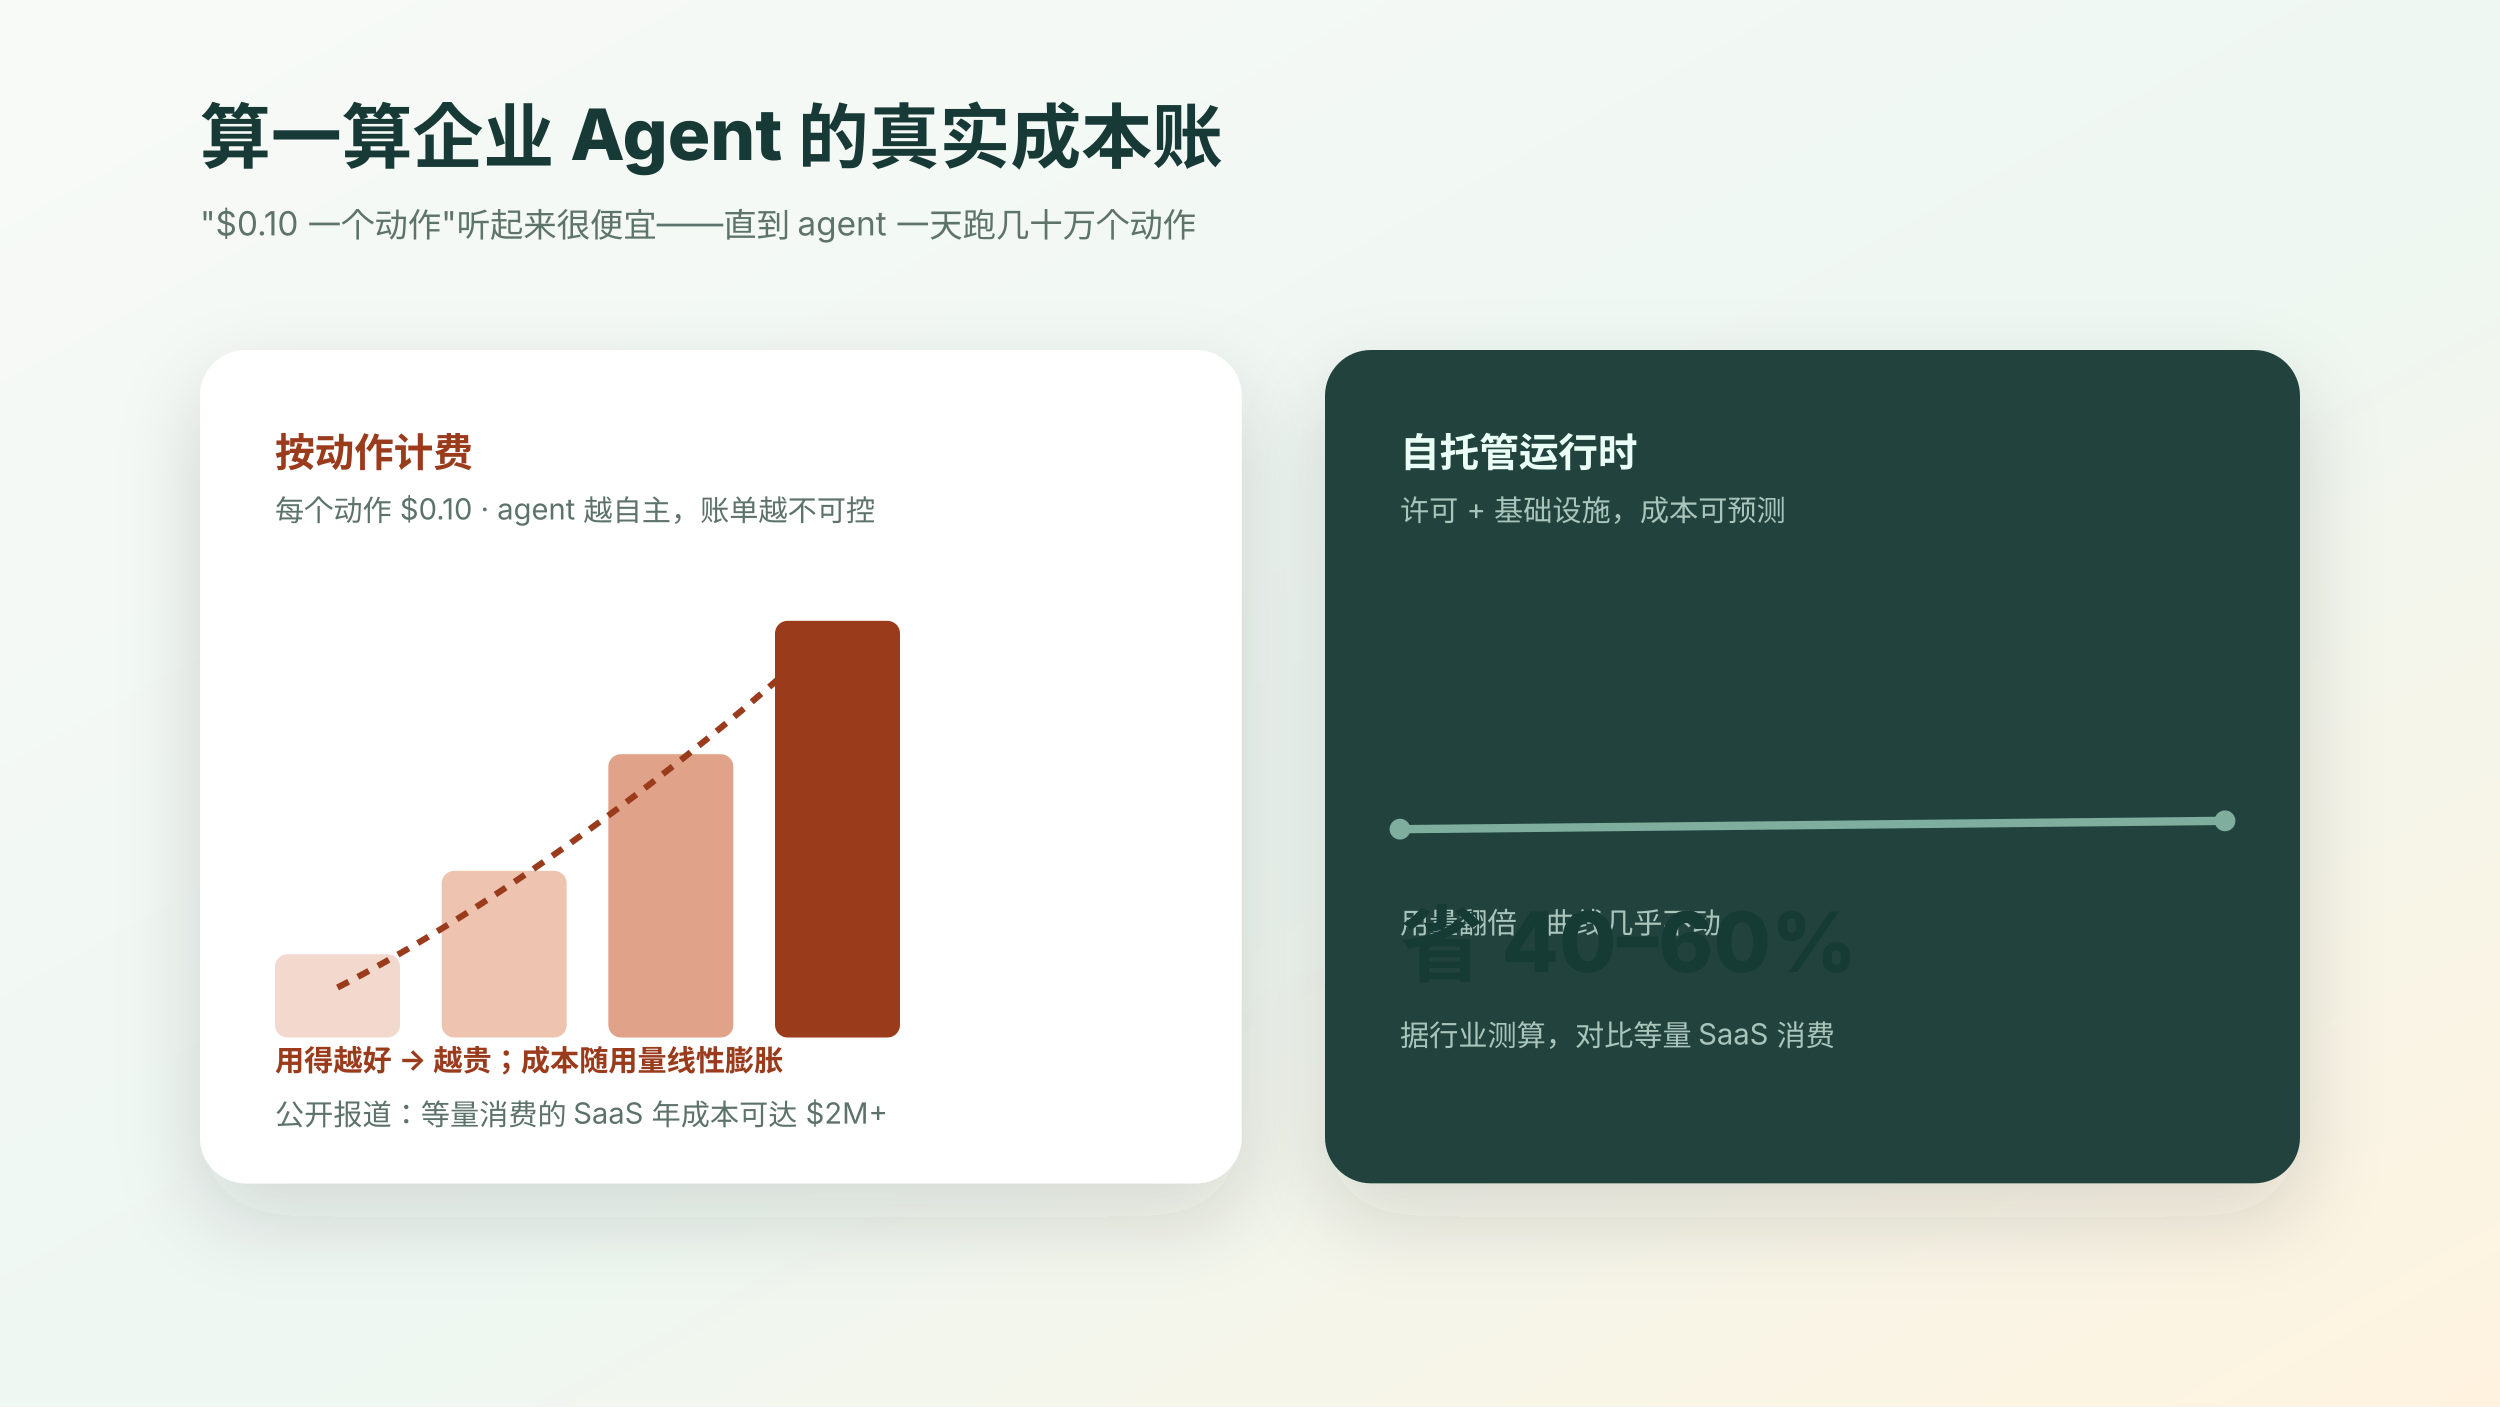
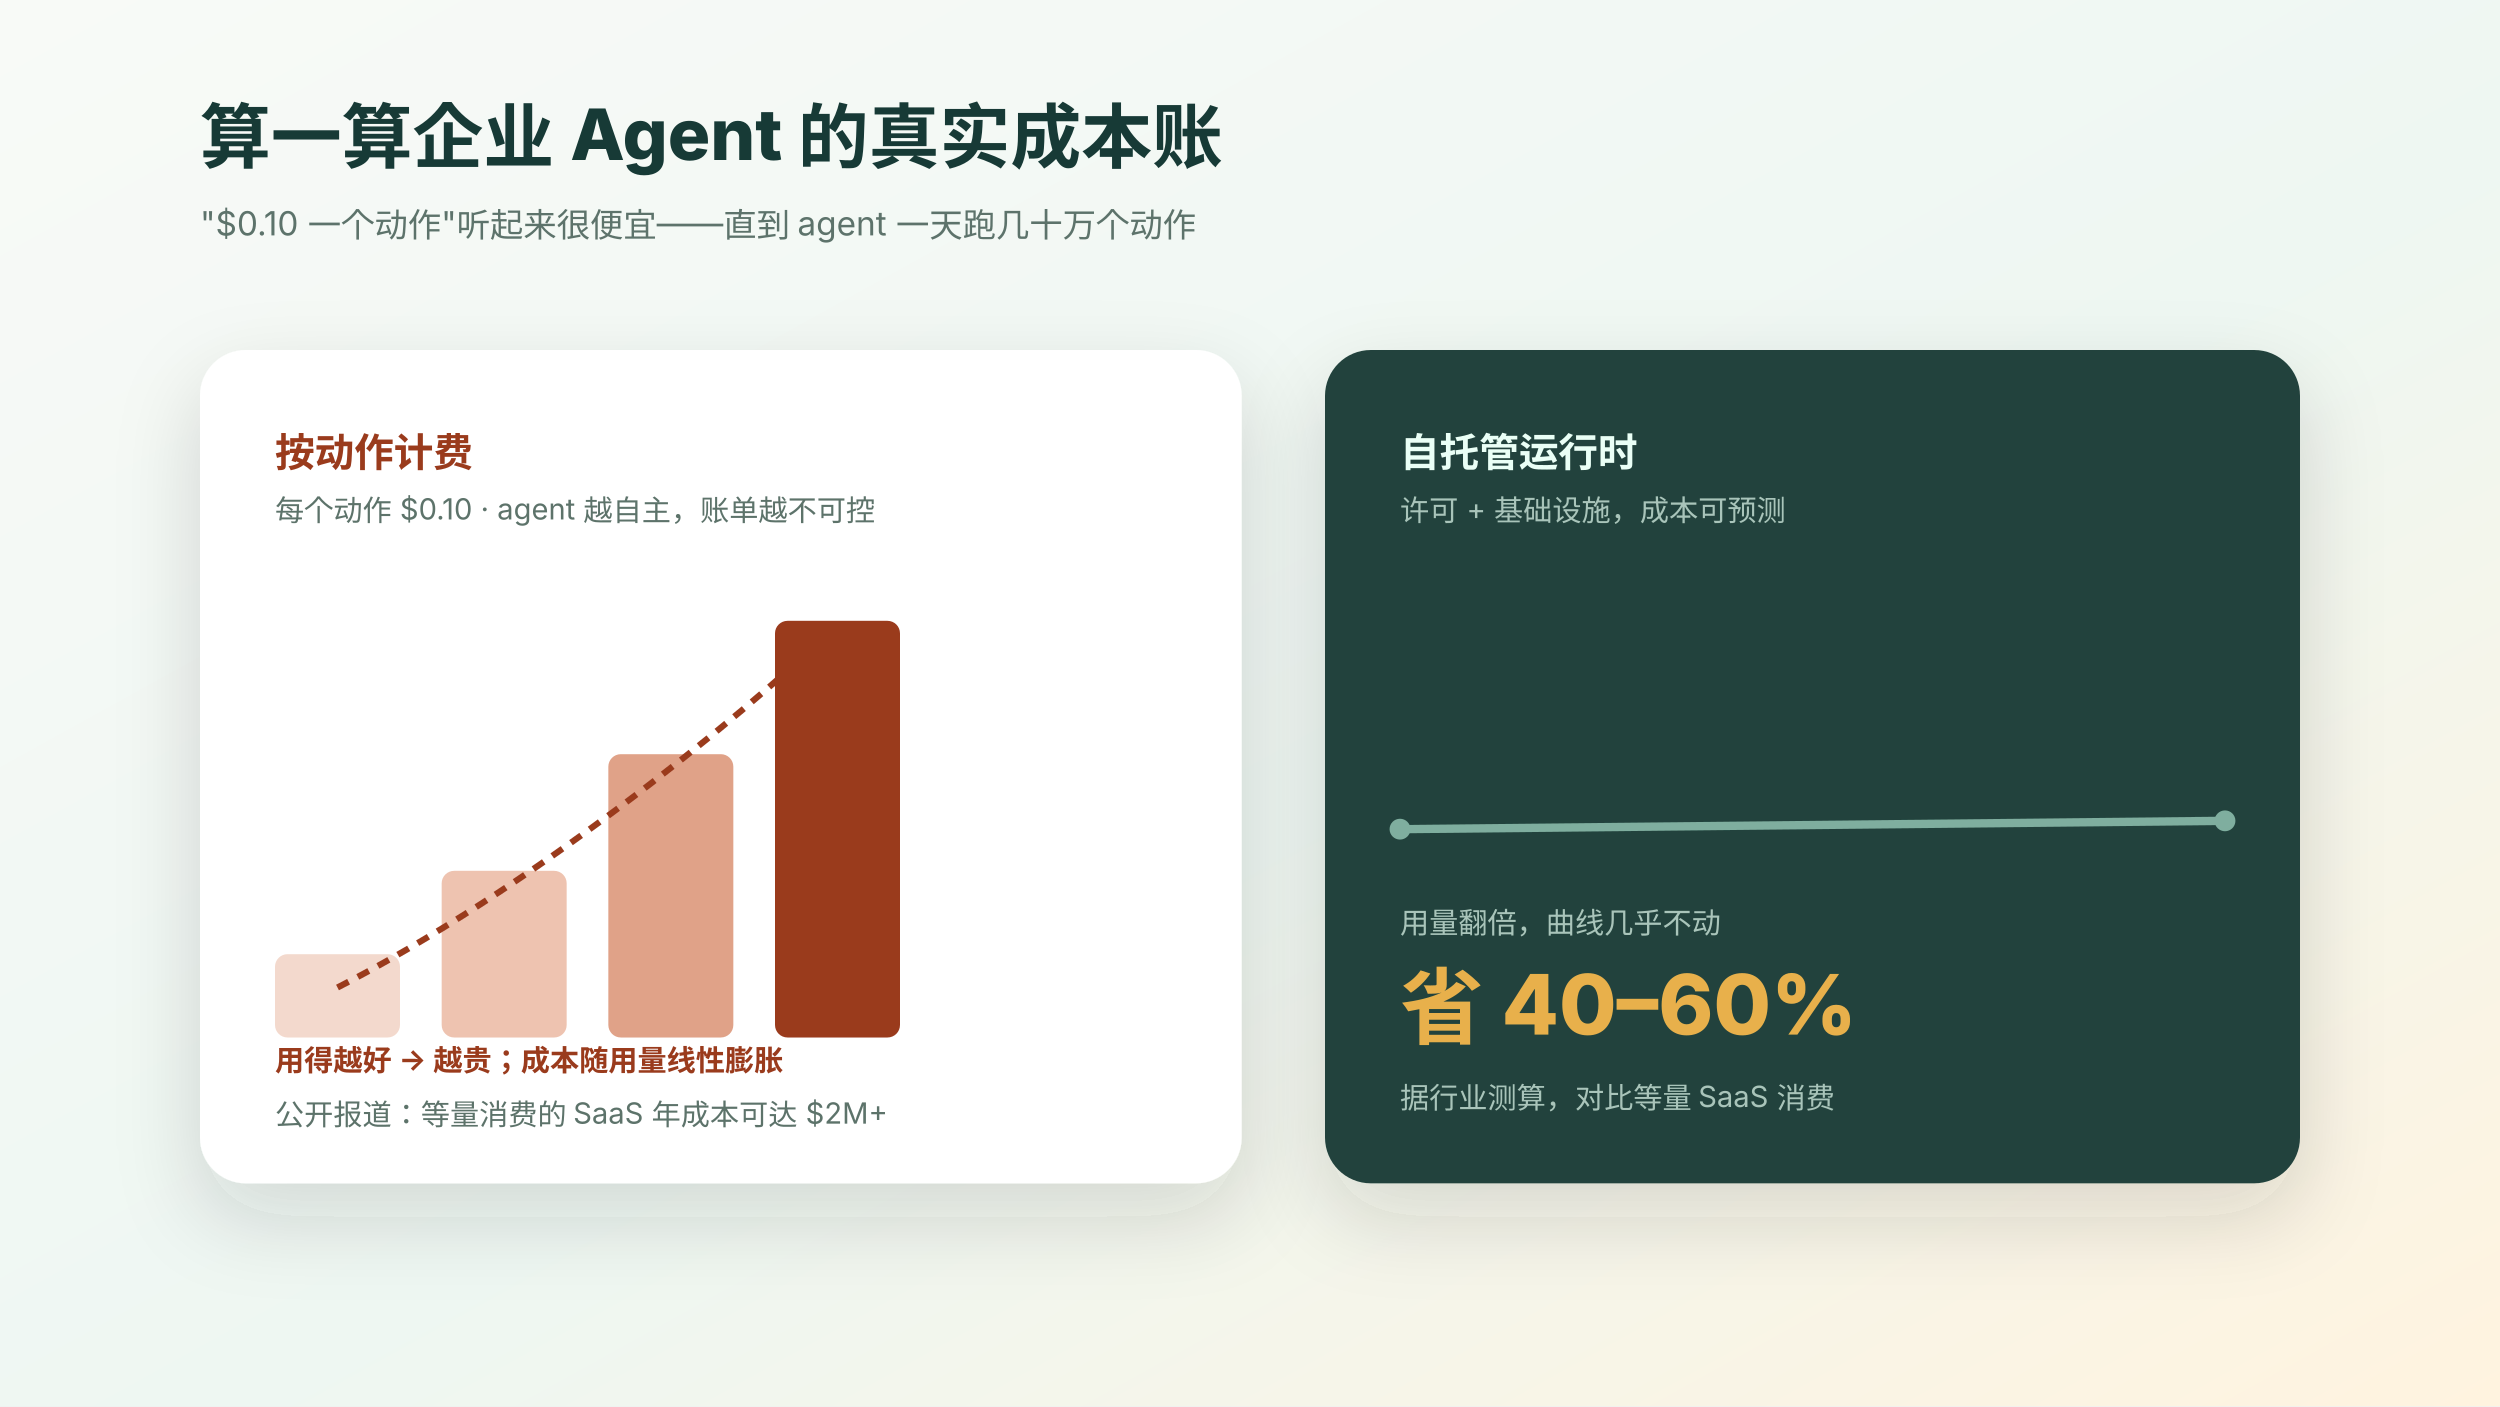
<svg xmlns="http://www.w3.org/2000/svg" viewBox="0 0 1200 675" role="img" aria-label="按动作计费的不可预测账单与自托管运行时的可预测成本对比">
  <defs>
    <linearGradient id="bg" x1="0" x2="1" y1="0" y2="1">
      <stop stop-color="#f8faf7" />
      <stop offset=".55" stop-color="#eef7f2" />
      <stop offset="1" stop-color="#fff3df" />
    </linearGradient>
    <filter id="shadow" x="-20%" y="-20%" width="140%" height="150%">
      <feDropShadow dx="0" dy="16" stdDeviation="20" flood-color="#24342f" flood-opacity=".15" />
    </filter>
    <style>
      text{font-family:-apple-system,BlinkMacSystemFont,"Segoe UI",sans-serif;fill:#173a36}
      .tiny{font-size:16px;fill:#5d736b}.label{font-size:19px;font-weight:720}.invert{fill:#eafff6}.soft{fill:#5d736b;font-size:14px}
      .warn{fill:#9a3b1f}.ok{fill:#1f6b4a}
    </style>
  </defs>
  <rect width="1200" height="675" fill="url(#bg)" />
  <text x="96" y="78" font-size="34" font-weight="780">算一算企业 Agent 的真实成本账</text>
  <text x="96" y="113" class="tiny">"$0.10 一个动作"听起来很便宜——直到 agent 一天跑几十万个动作</text>
  <g transform="translate(96 168)" filter="url(#shadow)">
    <rect width="500" height="400" rx="22" fill="#ffffff" />
    <text x="36" y="56" class="label warn">按动作计费</text>
    <text x="36" y="82" class="soft">每个动作 $0.10 · agent 越自主，账单越不可控</text>
    <g transform="translate(36 110)">
      <rect x="0" y="180" width="60" height="40" rx="6" fill="#f3d9cd" />
      <rect x="80" y="140" width="60" height="80" rx="6" fill="#eec3b0" />
      <rect x="160" y="84" width="60" height="136" rx="6" fill="#e0a288" />
      <rect x="240" y="20" width="60" height="200" rx="6" fill="#9a3b1f" />
      <path d="M30 196 C 120 150, 220 70, 270 22" fill="none" stroke="#9a3b1f" stroke-width="3" stroke-dasharray="6 5" />
    </g>
    <text x="36" y="346" class="soft warn" font-weight="700">用得越好 → 越贵；成本随用量线性膨胀</text>
    <text x="36" y="372" class="soft">公开报道：等量消费的 SaaS 年成本可达 $2M+</text>
  </g>
  <g transform="translate(636 168)" filter="url(#shadow)">
    <rect width="468" height="400" rx="22" fill="#22433d" />
    <text x="36" y="56" class="label invert">自托管运行时</text>
    <text x="36" y="82" class="soft" style="fill:#a9c4ba">许可 + 基础设施，成本可预测</text>
    <g transform="translate(36 110)">
      <line x1="0" y1="120" x2="396" y2="116" stroke="#7fae9f" stroke-width="4" />
      <circle cx="0" cy="120" r="5" fill="#7fae9f" />
      <circle cx="396" cy="116" r="5" fill="#7fae9f" />
      <text x="0" y="170" class="soft" style="fill:#a9c4ba">用量翻倍，曲线几乎不动</text>
    </g>
-     <g transform="translate(36 300)">
-       <text x="0" y="0" font-size="40" font-weight="820" fill="#e8b04b">省 40–60%</text>
+     <g transform="translate(36 330)">
+       <text x="0" y="0" style="fill:#e8b04b" font-size="40" font-weight="820">省 40–60%</text>
      <text x="0" y="34" class="soft" style="fill:#a9c4ba">据行业测算，对比等量 SaaS 消费</text>
    </g>
  </g>
</svg>
